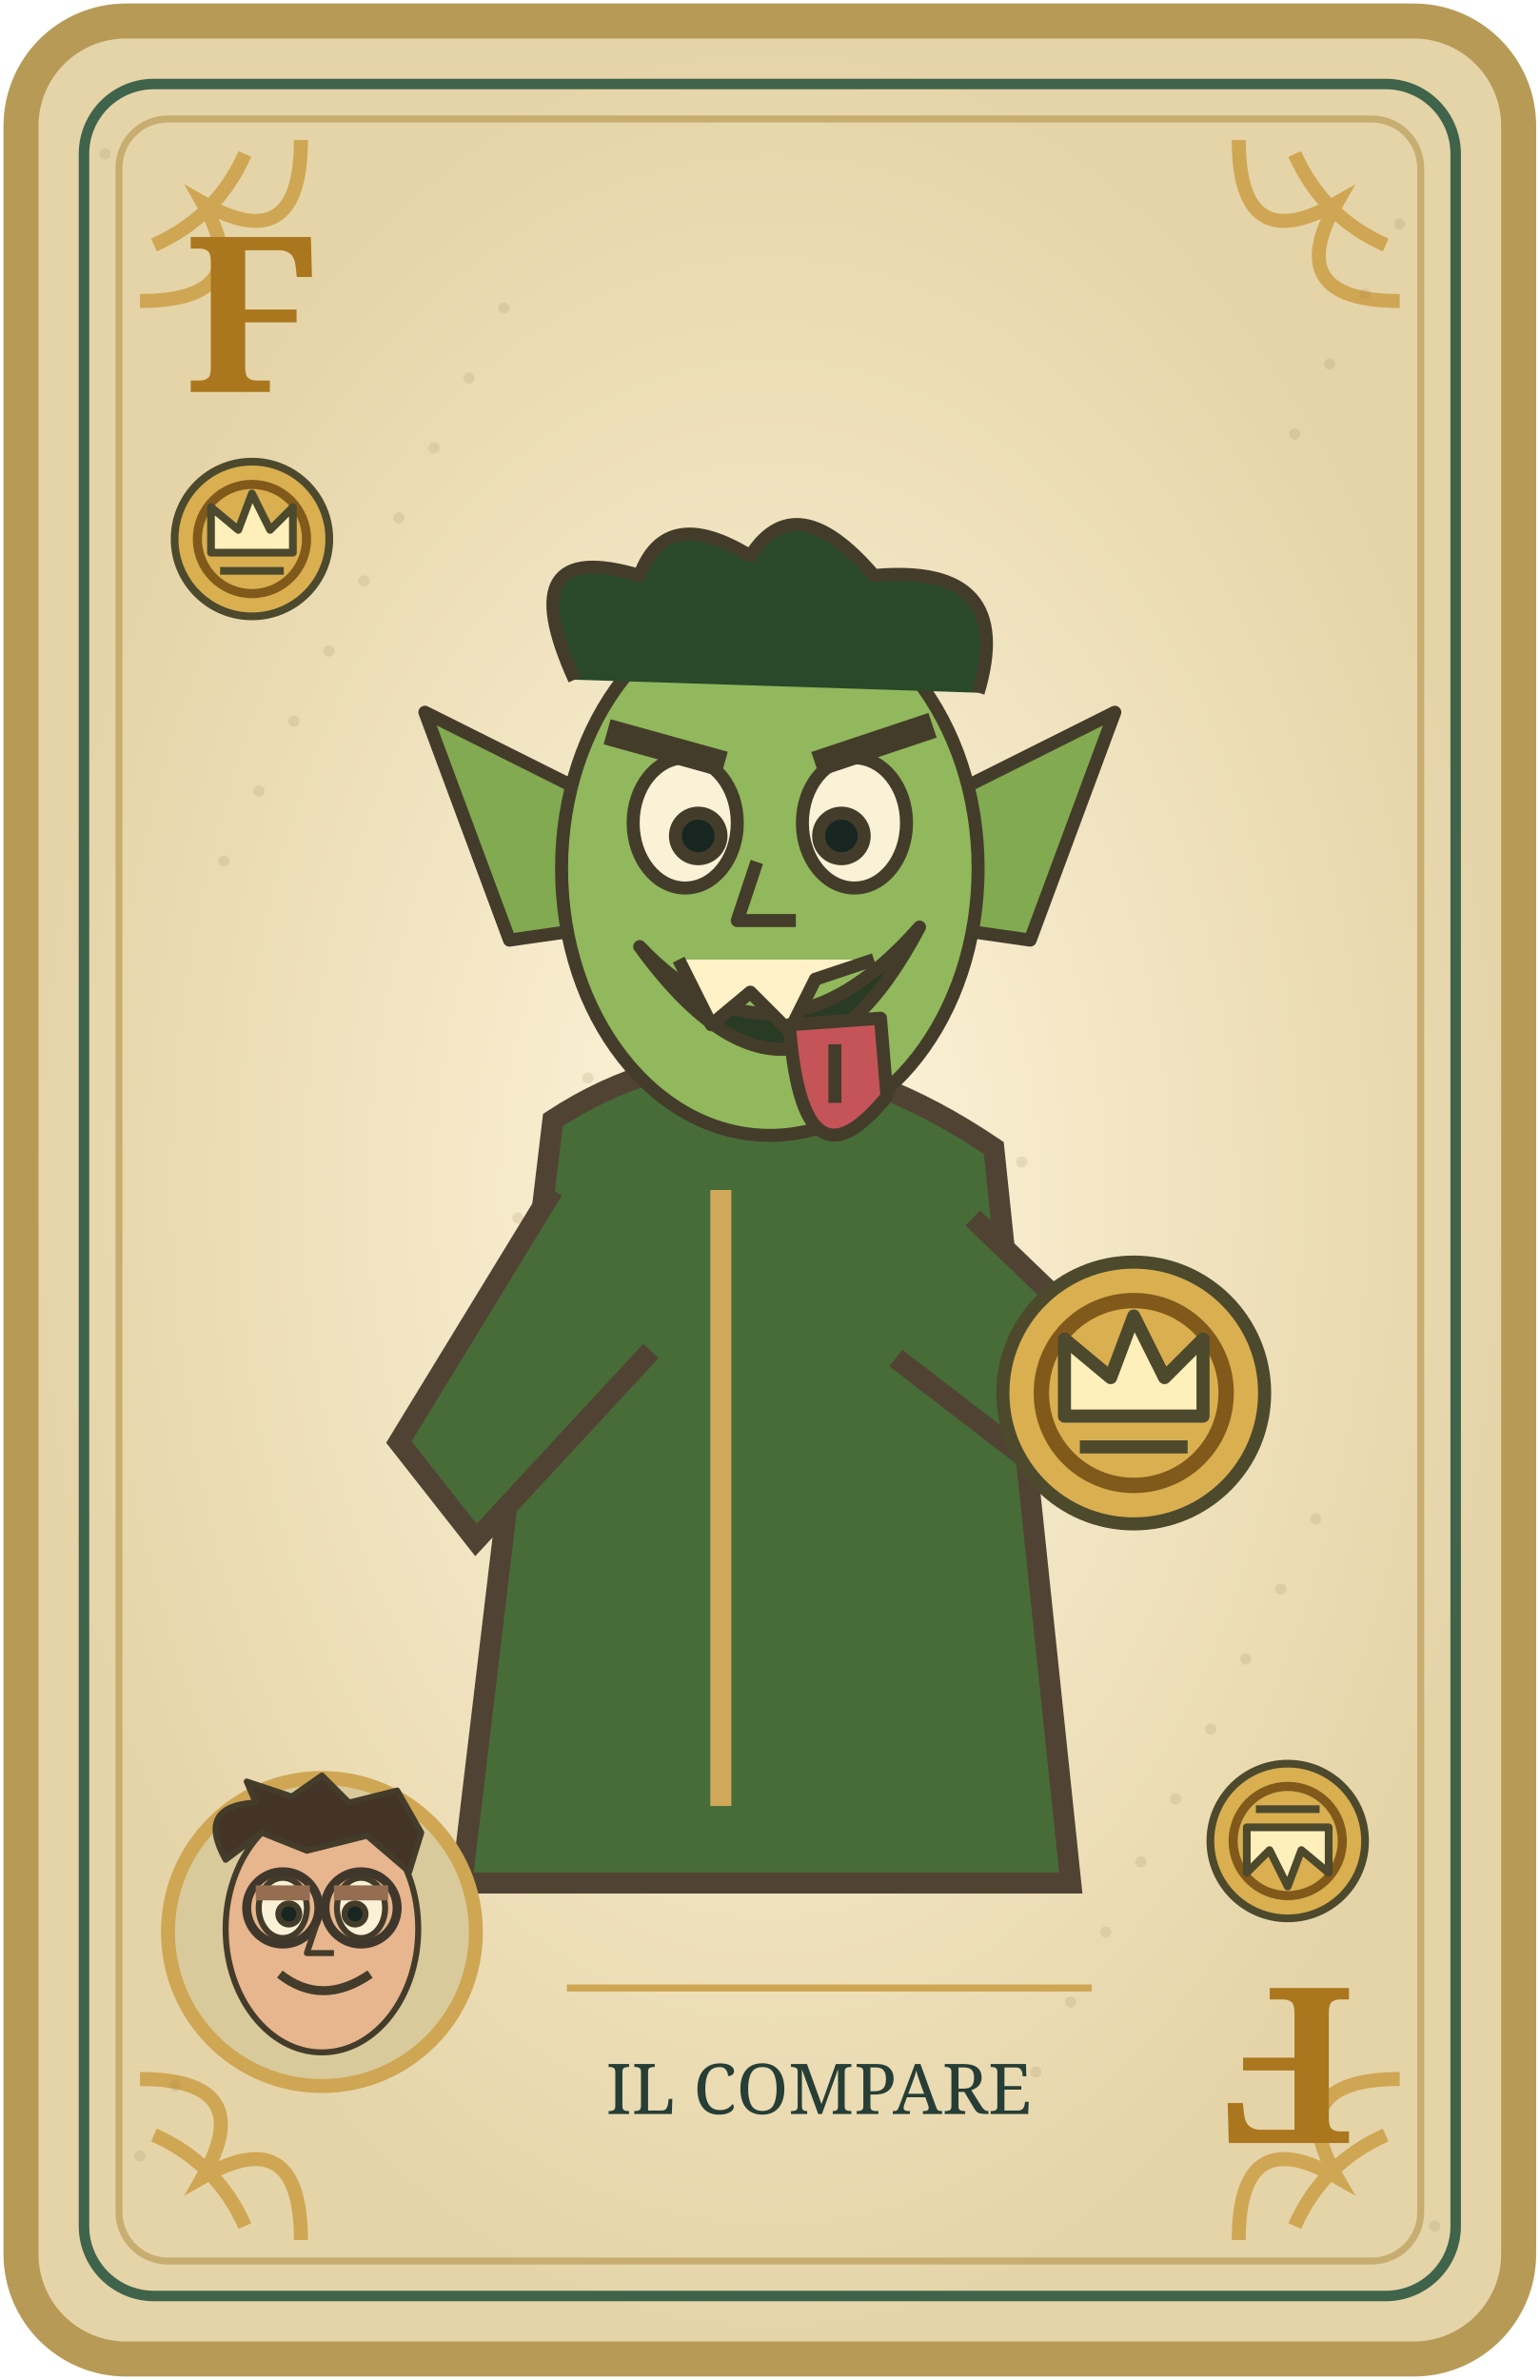
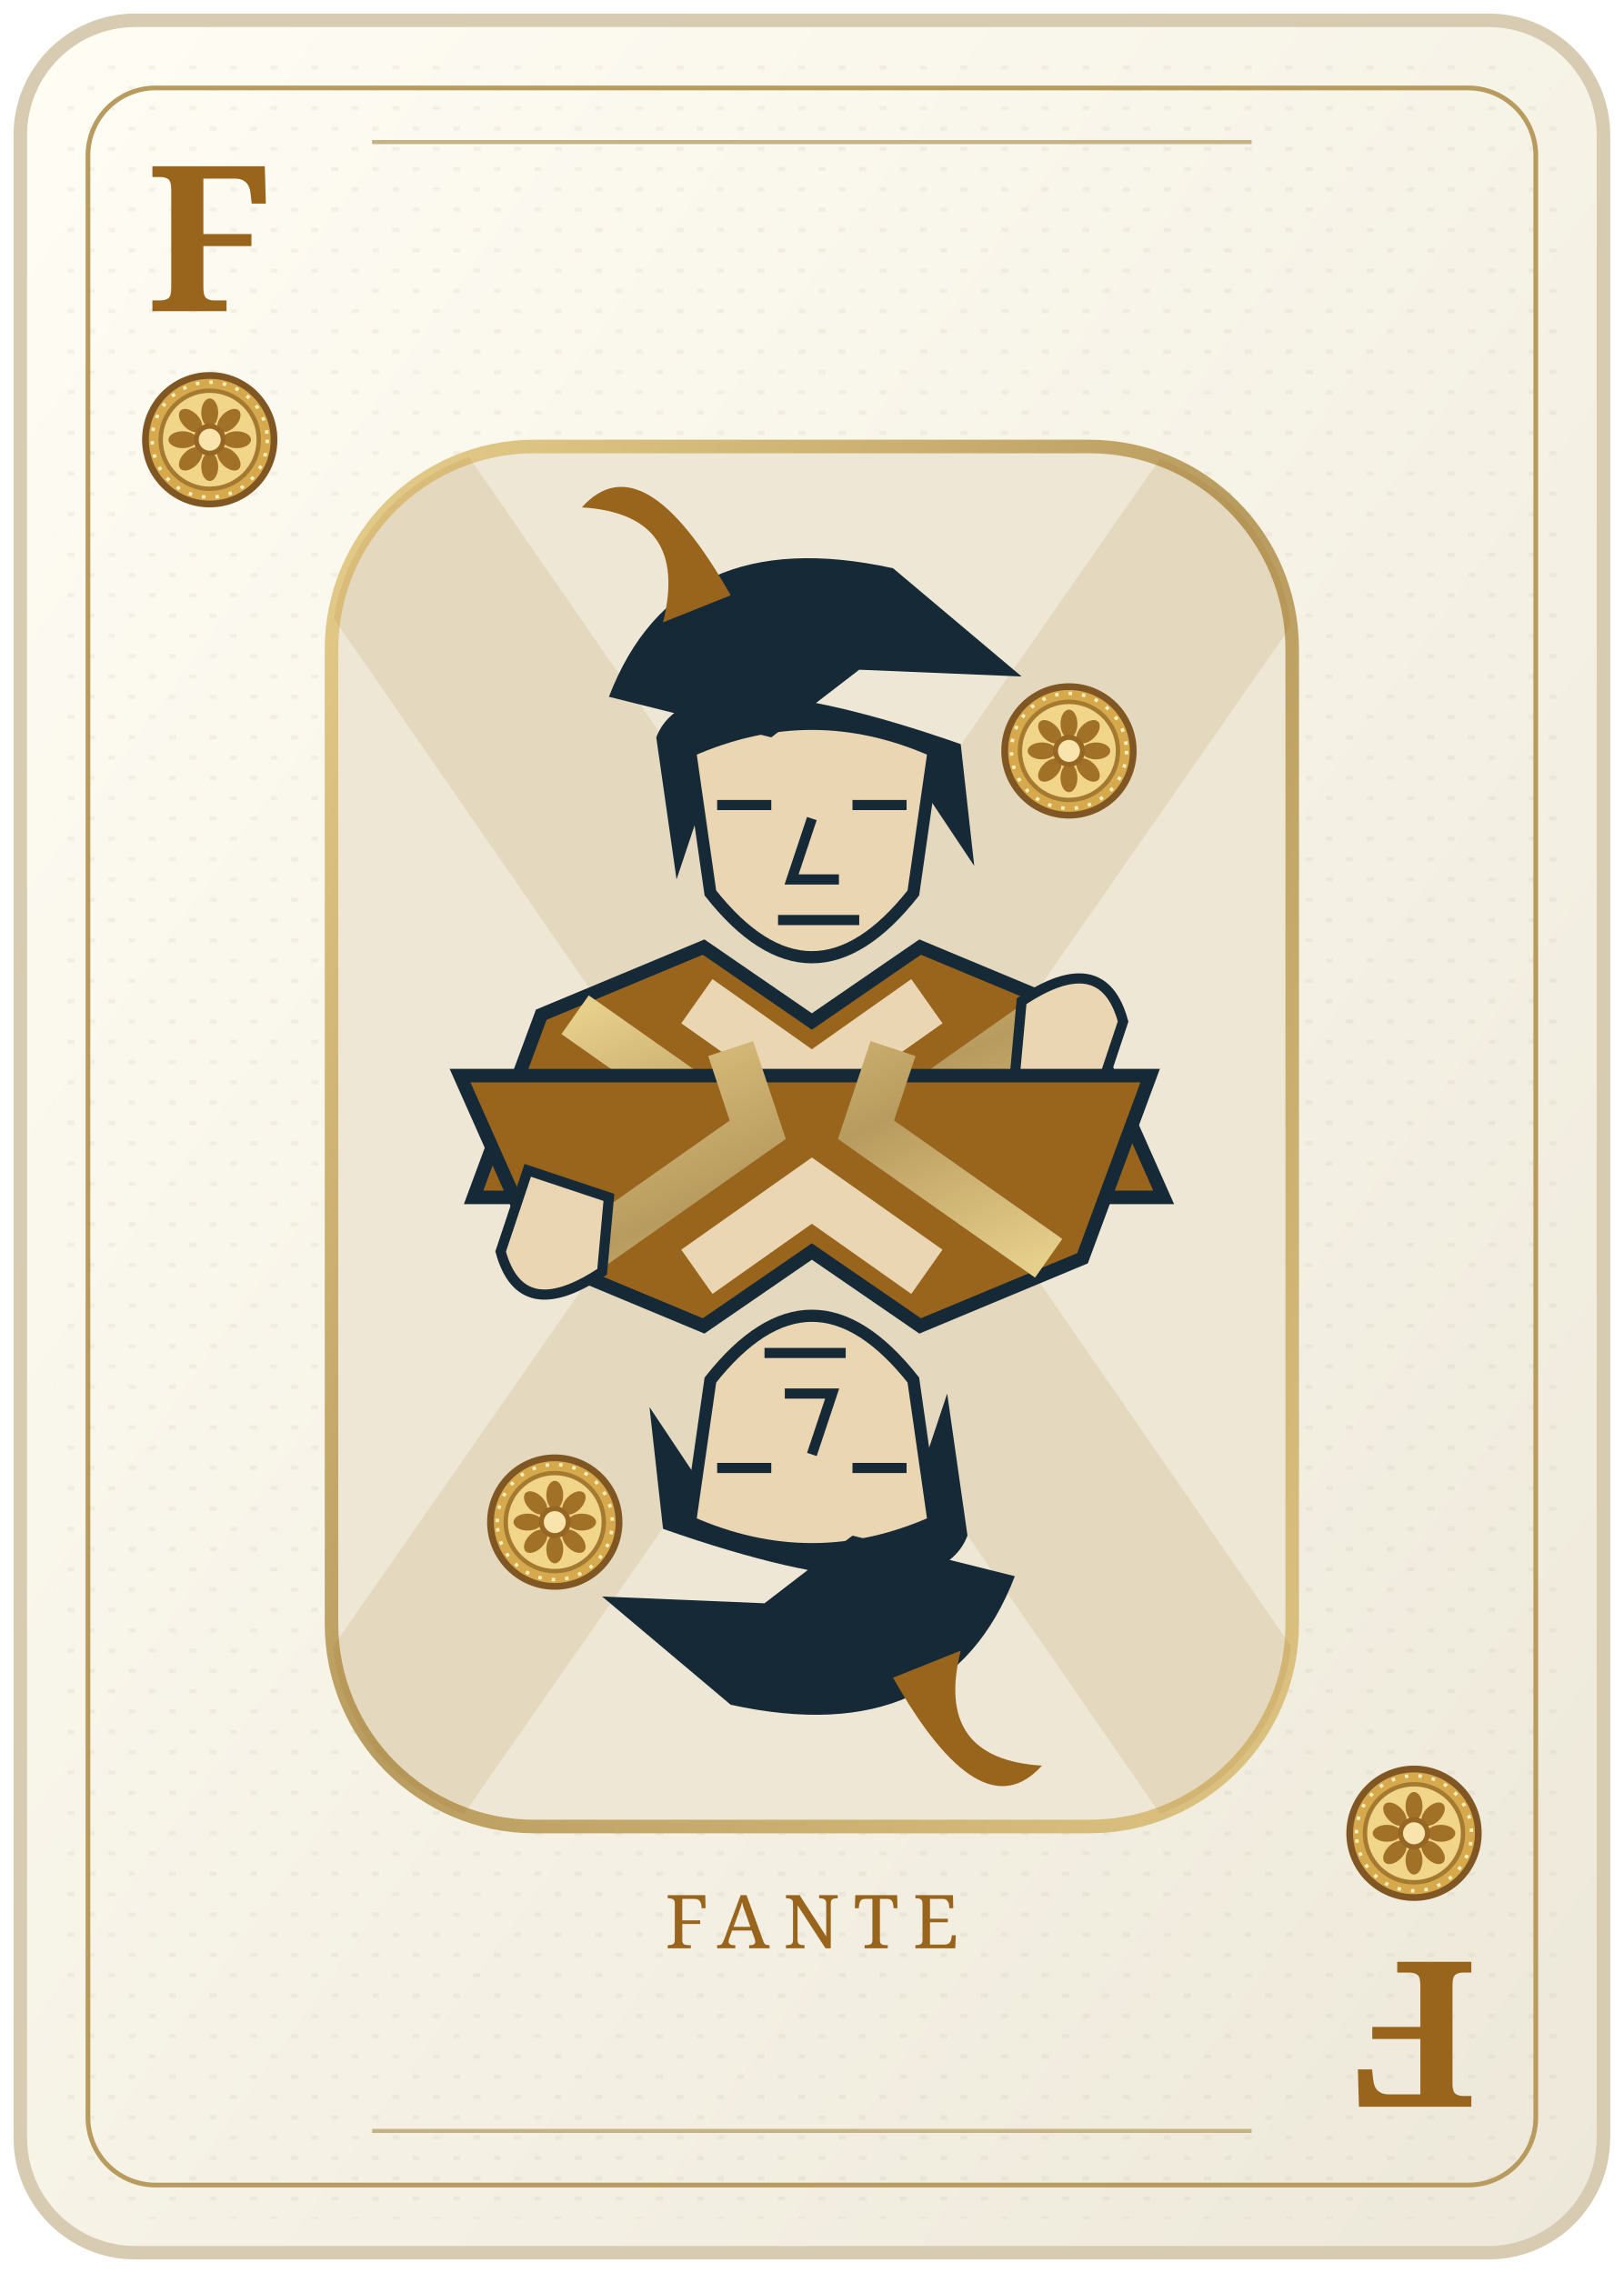
- <svg xmlns="http://www.w3.org/2000/svg" width="220" height="340" viewBox="0 0 220 340">
+ <svg xmlns="http://www.w3.org/2000/svg" width="240" height="336" viewBox="0 0 240 336">
  <defs>
-     <radialGradient id="paper">
-       <stop stop-color="#fff6dd" />
-       <stop offset="1" stop-color="#e5d4a8" />
-     </radialGradient>
-     <radialGradient id="felt">
-       <stop stop-color="#175a46" />
-       <stop offset="1" stop-color="#092f28" />
-     </radialGradient>
+     <linearGradient id="paper" x2="1" y2="1">
+       <stop stop-color="#fffdf4" />
+       <stop offset="1" stop-color="#ede8d9" />
+     </linearGradient>
+     <linearGradient id="foil" x2="1" y2="1">
+       <stop stop-color="#e6ce8b" />
+       <stop offset=".5" stop-color="#b89b5e" />
+       <stop offset="1" stop-color="#dfc583" />
+     </linearGradient>
+     <pattern id="grain" width="6" height="6" patternUnits="userSpaceOnUse">
+       <path d="M1 1h1M4 4h1" stroke="#a89570" opacity=".10" stroke-width=".6" />
+     </pattern>
+     <clipPath id="portrait">
+       <rect x="49" y="66" width="142" height="204" rx="30" />
+     </clipPath>
  </defs>
-   <rect x="3" y="3" width="214" height="334" rx="15" fill="url(#paper)" stroke="#b69a56" stroke-width="5" />
-   <rect x="12" y="12" width="196" height="316" rx="10" fill="none" stroke="#40634b" stroke-width="1.5" />
-   <rect x="17" y="17" width="186" height="306" rx="7" fill="none" stroke="#c8ad71" />
-   <path d="M0 23Q17 23 9 9Q23 17 23 0M2 15Q11 11 15 2" transform="translate(20 20) rotate(0)" fill="none" stroke="#cfa653" stroke-width="2" />
-   <path d="M0 23Q17 23 9 9Q23 17 23 0M2 15Q11 11 15 2" transform="translate(200 320) rotate(180)" fill="none" stroke="#cfa653" stroke-width="2" />
-   <path d="M0 23Q17 23 9 9Q23 17 23 0M2 15Q11 11 15 2" transform="translate(200 20) rotate(90)" fill="none" stroke="#cfa653" stroke-width="2" />
-   <path d="M0 23Q17 23 9 9Q23 17 23 0M2 15Q11 11 15 2" transform="translate(20 320) rotate(270)" fill="none" stroke="#cfa653" stroke-width="2" />
-   <circle cx="15" cy="22" r=".8" fill="#927951" opacity=".16" />
-   <circle cx="205" cy="318" r=".8" fill="#927951" opacity=".16" />
-   <circle cx="52" cy="83" r=".8" fill="#927951" opacity=".16" />
-   <circle cx="168" cy="257" r=".8" fill="#927951" opacity=".16" />
-   <circle cx="89" cy="144" r=".8" fill="#927951" opacity=".16" />
-   <circle cx="131" cy="196" r=".8" fill="#927951" opacity=".16" />
-   <circle cx="126" cy="205" r=".8" fill="#927951" opacity=".16" />
-   <circle cx="94" cy="135" r=".8" fill="#927951" opacity=".16" />
-   <circle cx="163" cy="266" r=".8" fill="#927951" opacity=".16" />
-   <circle cx="57" cy="74" r=".8" fill="#927951" opacity=".16" />
-   <circle cx="200" cy="32" r=".8" fill="#927951" opacity=".16" />
-   <circle cx="20" cy="308" r=".8" fill="#927951" opacity=".16" />
-   <circle cx="47" cy="93" r=".8" fill="#927951" opacity=".16" />
-   <circle cx="173" cy="247" r=".8" fill="#927951" opacity=".16" />
-   <circle cx="84" cy="154" r=".8" fill="#927951" opacity=".16" />
-   <circle cx="136" cy="186" r=".8" fill="#927951" opacity=".16" />
-   <circle cx="121" cy="215" r=".8" fill="#927951" opacity=".16" />
-   <circle cx="99" cy="125" r=".8" fill="#927951" opacity=".16" />
-   <circle cx="158" cy="276" r=".8" fill="#927951" opacity=".16" />
-   <circle cx="62" cy="64" r=".8" fill="#927951" opacity=".16" />
-   <circle cx="195" cy="42" r=".8" fill="#927951" opacity=".16" />
-   <circle cx="25" cy="298" r=".8" fill="#927951" opacity=".16" />
-   <circle cx="42" cy="103" r=".8" fill="#927951" opacity=".16" />
-   <circle cx="178" cy="237" r=".8" fill="#927951" opacity=".16" />
-   <circle cx="79" cy="164" r=".8" fill="#927951" opacity=".16" />
-   <circle cx="141" cy="176" r=".8" fill="#927951" opacity=".16" />
-   <circle cx="116" cy="225" r=".8" fill="#927951" opacity=".16" />
-   <circle cx="104" cy="115" r=".8" fill="#927951" opacity=".16" />
-   <circle cx="153" cy="286" r=".8" fill="#927951" opacity=".16" />
-   <circle cx="67" cy="54" r=".8" fill="#927951" opacity=".16" />
-   <circle cx="190" cy="52" r=".8" fill="#927951" opacity=".16" />
-   <circle cx="30" cy="288" r=".8" fill="#927951" opacity=".16" />
-   <circle cx="37" cy="113" r=".8" fill="#927951" opacity=".16" />
-   <circle cx="183" cy="227" r=".8" fill="#927951" opacity=".16" />
-   <circle cx="74" cy="174" r=".8" fill="#927951" opacity=".16" />
-   <circle cx="146" cy="166" r=".8" fill="#927951" opacity=".16" />
-   <circle cx="111" cy="235" r=".8" fill="#927951" opacity=".16" />
-   <circle cx="109" cy="105" r=".8" fill="#927951" opacity=".16" />
-   <circle cx="148" cy="296" r=".8" fill="#927951" opacity=".16" />
-   <circle cx="72" cy="44" r=".8" fill="#927951" opacity=".16" />
-   <circle cx="185" cy="62" r=".8" fill="#927951" opacity=".16" />
-   <circle cx="35" cy="278" r=".8" fill="#927951" opacity=".16" />
-   <circle cx="32" cy="123" r=".8" fill="#927951" opacity=".16" />
-   <circle cx="188" cy="217" r=".8" fill="#927951" opacity=".16" />
-   <g fill="#aa771e" font-family="Georgia,serif" font-weight="bold" text-anchor="middle">
-     <text x="36" y="56" font-size="31">F</text>
-     <g transform="translate(36 77) rotate(0) scale(0.65)" stroke="#4c492d" stroke-width="1.7" stroke-linejoin="round">
-       <circle r="17" fill="#d9af50" />
-       <circle r="12" fill="none" stroke="#81591b" stroke-width="2" />
-       <path d="M-9 3 -9-7 -3-2 0-10 4-2 9-7 9 3Z" fill="#fff0bb" />
-       <path d="M-7 7H7" />
-     </g>
-     <g transform="rotate(180 110 170)">
-       <text x="36" y="56" font-size="31">F</text>
-       <g transform="translate(36 77) rotate(0) scale(0.65)" stroke="#4c492d" stroke-width="1.7" stroke-linejoin="round">
-         <circle r="17" fill="#d9af50" />
-         <circle r="12" fill="none" stroke="#81591b" stroke-width="2" />
-         <path d="M-9 3 -9-7 -3-2 0-10 4-2 9-7 9 3Z" fill="#fff0bb" />
-         <path d="M-7 7H7" />
-       </g>
+   <rect x="3" y="3" width="234" height="330" rx="17" fill="url(#paper)" stroke="#d7cbb1" stroke-width="2" />
+   <rect x="8" y="8" width="224" height="320" rx="13" fill="url(#grain)" />
+   <rect x="13" y="13" width="214" height="310" rx="10" fill="none" stroke="#b89b5e" stroke-width=".7" />
+   <path d="M55 21H185M55 315H185" stroke="#c4b385" stroke-width=".6" />
+   <text x="31" y="46" fill="#99651d" text-anchor="middle" font-family="Georgia,serif" font-size="30" font-weight="bold">F</text>
+   <g data-suit="DENARI" transform="translate(31 65) rotate(0) scale(0.5)">
+     <circle r="19" fill="#d6aa4c" stroke="#805623" stroke-width="2" />
+     <circle r="14.5" fill="#f1d589" stroke="#a47a31" stroke-width="1.3" />
+     <ellipse cy="-8" rx="2.5" ry="4.2" fill="#a27128" transform="rotate(0)" />
+     <ellipse cy="-8" rx="2.5" ry="4.2" fill="#a27128" transform="rotate(45)" />
+     <ellipse cy="-8" rx="2.5" ry="4.2" fill="#a27128" transform="rotate(90)" />
+     <ellipse cy="-8" rx="2.5" ry="4.2" fill="#a27128" transform="rotate(135)" />
+     <ellipse cy="-8" rx="2.5" ry="4.2" fill="#a27128" transform="rotate(180)" />
+     <ellipse cy="-8" rx="2.5" ry="4.2" fill="#a27128" transform="rotate(225)" />
+     <ellipse cy="-8" rx="2.5" ry="4.2" fill="#a27128" transform="rotate(270)" />
+     <ellipse cy="-8" rx="2.5" ry="4.2" fill="#a27128" transform="rotate(315)" />
+     <circle r="4" fill="#f8e4ac" stroke="#966623" stroke-width="1.5" />
+     <circle r="17" fill="none" stroke="#fff0bf" stroke-dasharray="1 3" stroke-width="1" />
+   </g>
+   <g transform="rotate(180 120 168)">
+     <text x="31" y="46" fill="#99651d" text-anchor="middle" font-family="Georgia,serif" font-size="30" font-weight="bold">F</text>
+     <g data-suit="DENARI" transform="translate(31 65) rotate(0) scale(0.5)">
+       <circle r="19" fill="#d6aa4c" stroke="#805623" stroke-width="2" />
+       <circle r="14.5" fill="#f1d589" stroke="#a47a31" stroke-width="1.3" />
+       <ellipse cy="-8" rx="2.5" ry="4.2" fill="#a27128" transform="rotate(0)" />
+       <ellipse cy="-8" rx="2.5" ry="4.2" fill="#a27128" transform="rotate(45)" />
+       <ellipse cy="-8" rx="2.5" ry="4.2" fill="#a27128" transform="rotate(90)" />
+       <ellipse cy="-8" rx="2.5" ry="4.2" fill="#a27128" transform="rotate(135)" />
+       <ellipse cy="-8" rx="2.5" ry="4.2" fill="#a27128" transform="rotate(180)" />
+       <ellipse cy="-8" rx="2.5" ry="4.2" fill="#a27128" transform="rotate(225)" />
+       <ellipse cy="-8" rx="2.5" ry="4.2" fill="#a27128" transform="rotate(270)" />
+       <ellipse cy="-8" rx="2.5" ry="4.2" fill="#a27128" transform="rotate(315)" />
+       <circle r="4" fill="#f8e4ac" stroke="#966623" stroke-width="1.5" />
+       <circle r="17" fill="none" stroke="#fff0bf" stroke-dasharray="1 3" stroke-width="1" />
    </g>
  </g>
-   <path d="M79 160Q108 141 142 164L153 269 66 269Z" fill="#476c38" stroke="#514333" stroke-width="3" />
-   <path d="M103 170V258" stroke="#d0a85a" stroke-width="3" />
-   <path d="M79 170 57 206 68 220 93 193M139 174 165 199 154 214 128 194" fill="#476c38" stroke="#514333" stroke-width="3" />
-   <g transform="translate(110 125) scale(0.93)" stroke="#443c2a" stroke-width="2" stroke-linejoin="round">
-     <path d="M-27-12 -53-25 -40 10 -26 8M27-12 53-25 40 10 26 8" fill="#82aa51" />
-     <ellipse cy="-1" rx="32" ry="41" fill="#91b85c" />
-     <path d="M-30-30Q-40-52-20-46Q-16-57-3-49Q4-60 16-46Q38-48 32-28" fill="#29492a" />
-     <ellipse cx="-13" cy="-8" rx="8" ry="10" fill="#f9f2d6" />
-     <ellipse cx="13" cy="-8" rx="8" ry="10" fill="#f9f2d6" />
-     <circle cx="-11" cy="-6" r="3.5" fill="#172620" />
-     <circle cx="11" cy="-6" r="3.5" fill="#172620" />
-     <path d="M-25-22 -7-17M7-17 25-23" stroke-width="4" />
-     <path d="M-2-2 -5 7 4 7" fill="none" />
-     <path d="M-20 11Q1 33 23 8Q4 44-20 11Z" fill="#293a25" />
-     <path d="M-14 13 -9 23 -3 18 3 24 7 16 16 13" fill="#fff1c8" />
-     <path d="M3 23Q5 50 18 34L17 22Z" fill="#c45458" />
-     <path d="M10 26V35" />
+   <rect x="49" y="66" width="142" height="204" rx="30" fill="#eee7d5" stroke="url(#foil)" stroke-width="2" />
+   <g clip-path="url(#portrait)">
+     <path d="M50 66 191 270M49 270 191 66" stroke="#99651d" opacity=".12" stroke-width="30" />
+     <path d="M70 177 80 150 104 140 120 151 136 140 160 150 172 177Z" fill="#99651d" stroke="#162936" stroke-width="2" />
+     <path d="M85 150 112 169 108 181M155 150 128 169 132 181" fill="none" stroke="url(#foil)" stroke-width="7" />
+     <path d="M103 148 120 160 137 148" fill="none" stroke="#ead6b2" stroke-width="8" />
+     <path d="M97 109Q102 96 142 110L144 128 134 113 104 118 100 130Z" fill="#162936" />
+     <path d="M102 111Q120 103 138 111L135 132Q120 151 105 132Z" fill="#ead6b2" stroke="#162936" stroke-width="1.8" />
+     <path d="M106 119h8m12 0h8m-14 2-3 9h7m-9 6h12" fill="none" stroke="#162936" stroke-width="1.5" />
+     <path d="M90 103Q100 77 132 84L151 100 127 99 114 109Z" fill="#162936" />
+     <path d="M108 88Q95 65 86 75Q102 76 98 92" fill="#99651d" />
+     <path d="M158 108V180" stroke="url(#foil)" stroke-width="5" />
+     <g data-suit="DENARI" transform="translate(158 111) rotate(0) scale(0.5)">
+       <circle r="19" fill="#d6aa4c" stroke="#805623" stroke-width="2" />
+       <circle r="14.5" fill="#f1d589" stroke="#a47a31" stroke-width="1.3" />
+       <ellipse cy="-8" rx="2.5" ry="4.2" fill="#a27128" transform="rotate(0)" />
+       <ellipse cy="-8" rx="2.5" ry="4.2" fill="#a27128" transform="rotate(45)" />
+       <ellipse cy="-8" rx="2.5" ry="4.2" fill="#a27128" transform="rotate(90)" />
+       <ellipse cy="-8" rx="2.5" ry="4.2" fill="#a27128" transform="rotate(135)" />
+       <ellipse cy="-8" rx="2.5" ry="4.2" fill="#a27128" transform="rotate(180)" />
+       <ellipse cy="-8" rx="2.5" ry="4.2" fill="#a27128" transform="rotate(225)" />
+       <ellipse cy="-8" rx="2.5" ry="4.2" fill="#a27128" transform="rotate(270)" />
+       <ellipse cy="-8" rx="2.5" ry="4.2" fill="#a27128" transform="rotate(315)" />
+       <circle r="4" fill="#f8e4ac" stroke="#966623" stroke-width="1.5" />
+       <circle r="17" fill="none" stroke="#fff0bf" stroke-dasharray="1 3" stroke-width="1" />
+     </g>
+     <path d="M151 148q12-8 15 3l-4 12-12-4Z" fill="#ead6b2" stroke="#162936" stroke-width="1.5" />
+     <g transform="rotate(180 120 168)">
+       <path d="M70 177 80 150 104 140 120 151 136 140 160 150 172 177Z" fill="#99651d" stroke="#162936" stroke-width="2" />
+       <path d="M85 150 112 169 108 181M155 150 128 169 132 181" fill="none" stroke="url(#foil)" stroke-width="7" />
+       <path d="M103 148 120 160 137 148" fill="none" stroke="#ead6b2" stroke-width="8" />
+       <path d="M97 109Q102 96 142 110L144 128 134 113 104 118 100 130Z" fill="#162936" />
+       <path d="M102 111Q120 103 138 111L135 132Q120 151 105 132Z" fill="#ead6b2" stroke="#162936" stroke-width="1.8" />
+       <path d="M106 119h8m12 0h8m-14 2-3 9h7m-9 6h12" fill="none" stroke="#162936" stroke-width="1.5" />
+       <path d="M90 103Q100 77 132 84L151 100 127 99 114 109Z" fill="#162936" />
+       <path d="M108 88Q95 65 86 75Q102 76 98 92" fill="#99651d" />
+       <path d="M158 108V180" stroke="url(#foil)" stroke-width="5" />
+       <g data-suit="DENARI" transform="translate(158 111) rotate(0) scale(0.5)">
+         <circle r="19" fill="#d6aa4c" stroke="#805623" stroke-width="2" />
+         <circle r="14.5" fill="#f1d589" stroke="#a47a31" stroke-width="1.3" />
+         <ellipse cy="-8" rx="2.5" ry="4.2" fill="#a27128" transform="rotate(0)" />
+         <ellipse cy="-8" rx="2.5" ry="4.2" fill="#a27128" transform="rotate(45)" />
+         <ellipse cy="-8" rx="2.5" ry="4.2" fill="#a27128" transform="rotate(90)" />
+         <ellipse cy="-8" rx="2.5" ry="4.2" fill="#a27128" transform="rotate(135)" />
+         <ellipse cy="-8" rx="2.5" ry="4.2" fill="#a27128" transform="rotate(180)" />
+         <ellipse cy="-8" rx="2.5" ry="4.2" fill="#a27128" transform="rotate(225)" />
+         <ellipse cy="-8" rx="2.5" ry="4.2" fill="#a27128" transform="rotate(270)" />
+         <ellipse cy="-8" rx="2.5" ry="4.2" fill="#a27128" transform="rotate(315)" />
+         <circle r="4" fill="#f8e4ac" stroke="#966623" stroke-width="1.5" />
+         <circle r="17" fill="none" stroke="#fff0bf" stroke-dasharray="1 3" stroke-width="1" />
+       </g>
+       <path d="M151 148q12-8 15 3l-4 12-12-4Z" fill="#ead6b2" stroke="#162936" stroke-width="1.5" />
+     </g>
+     <path d="M54 168H186" stroke="url(#foil)" stroke-width="3" />
  </g>
-   <g transform="translate(162 199) rotate(0) scale(1.1)" stroke="#4c492d" stroke-width="1.7" stroke-linejoin="round">
-     <circle r="17" fill="#d9af50" />
-     <circle r="12" fill="none" stroke="#81591b" stroke-width="2" />
-     <path d="M-9 3 -9-7 -3-2 0-10 4-2 9-7 9 3Z" fill="#fff0bb" />
-     <path d="M-7 7H7" />
-   </g>
-   <circle cx="46" cy="276" r="22" fill="#d9ca9c" stroke="#cfa653" stroke-width="2" />
-   <g transform="translate(46 276) scale(0.43)" stroke="#443c2a" stroke-width="2" stroke-linejoin="round">
-     <ellipse cy="-1" rx="32" ry="41" fill="#e7b68e" />
-     <path d="M-32-24Q-42-42-22-43L-25-50 -10-45 0-52 9-43 25-47 33-33 29-20 15-32 -5-27 -20-33Z" fill="#443427" />
-     <ellipse cx="-13" cy="-8" rx="8" ry="10" fill="#f9f2d6" />
-     <ellipse cx="13" cy="-8" rx="8" ry="10" fill="#f9f2d6" />
-     <circle cx="-11" cy="-6" r="3.5" fill="#172620" />
-     <circle cx="11" cy="-6" r="3.5" fill="#172620" />
-     <g fill="none" stroke="#40372c" stroke-width="3">
-       <circle cx="-13" cy="-8" r="12" />
-       <circle cx="13" cy="-8" r="12" />
-       <path d="M-1-8H1" />
-     </g>
-     <path d="M-22-13H-4M4-13H22" stroke="#956e51" stroke-width="5" />
-     <path d="M-2-2 -5 7 4 7" fill="none" />
-     <path d="M-14 14Q0 25 16 14" fill="none" stroke-width="3" />
-   </g>
-   <path d="M81 284H156" stroke="#cfa653" />
-   <text x="117" y="302" font-size="10" fill="#263e35" text-anchor="middle" font-family="Georgia">IL COMPARE</text>
+   <text x="120" y="288" fill="#99651d" text-anchor="middle" font-family="Georgia,serif" font-size="11" letter-spacing="2">FANTE</text>
</svg>
